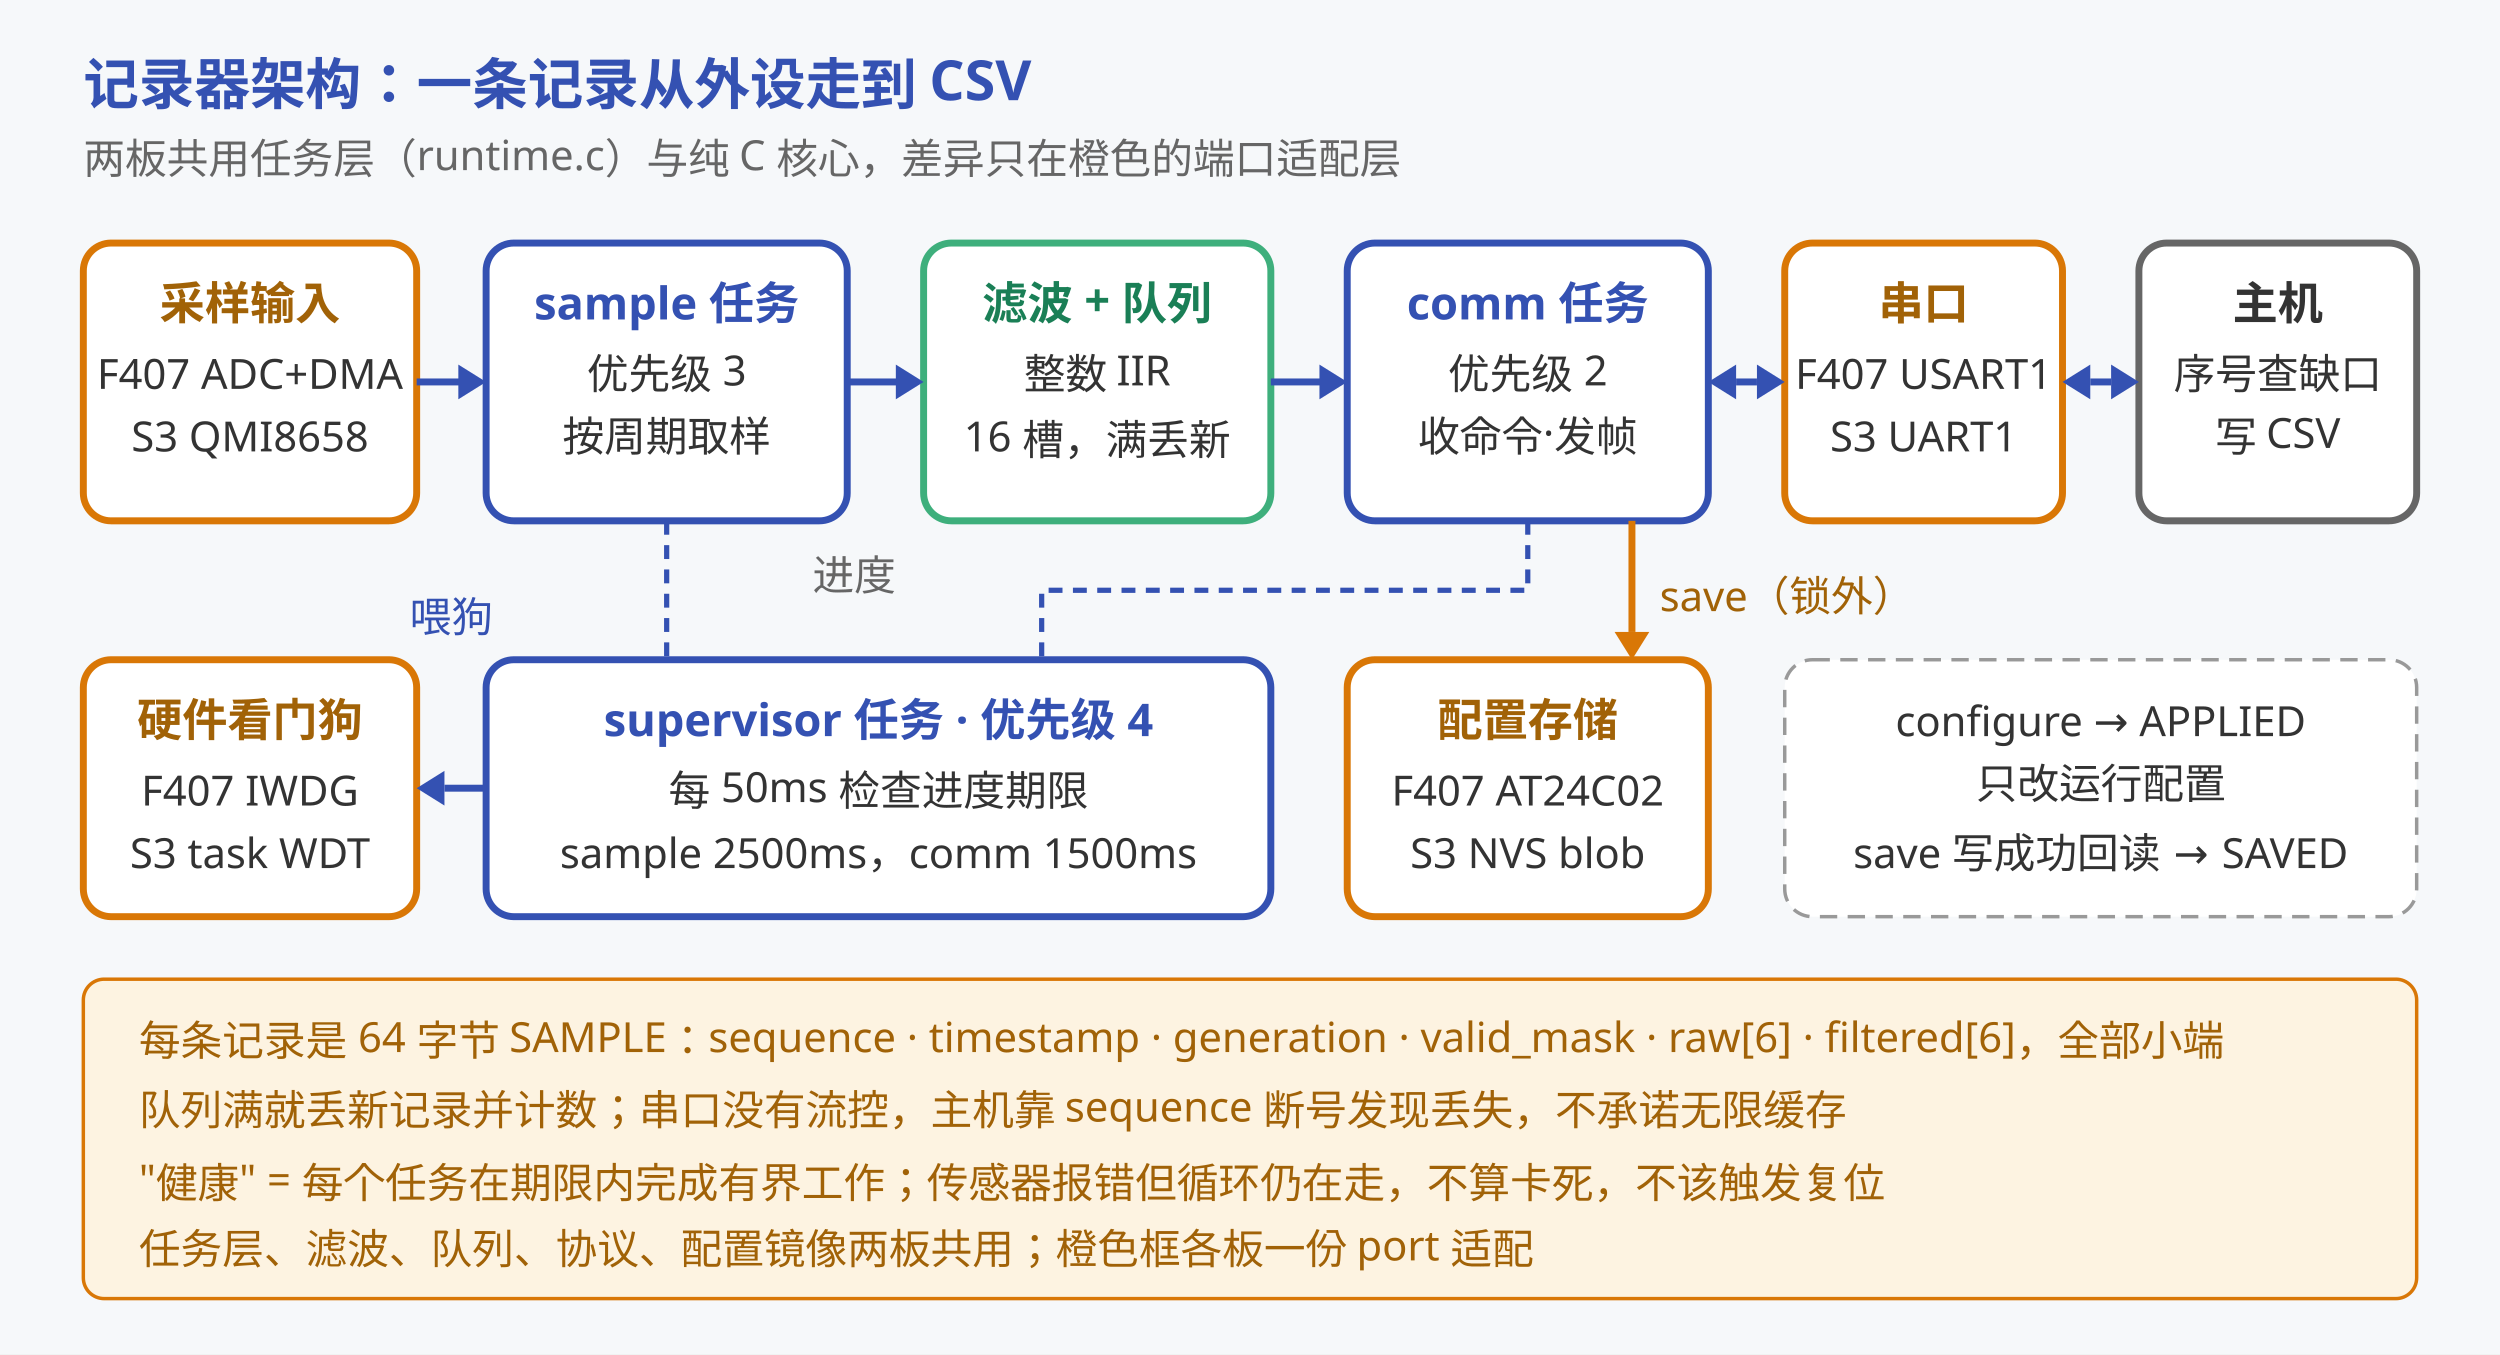
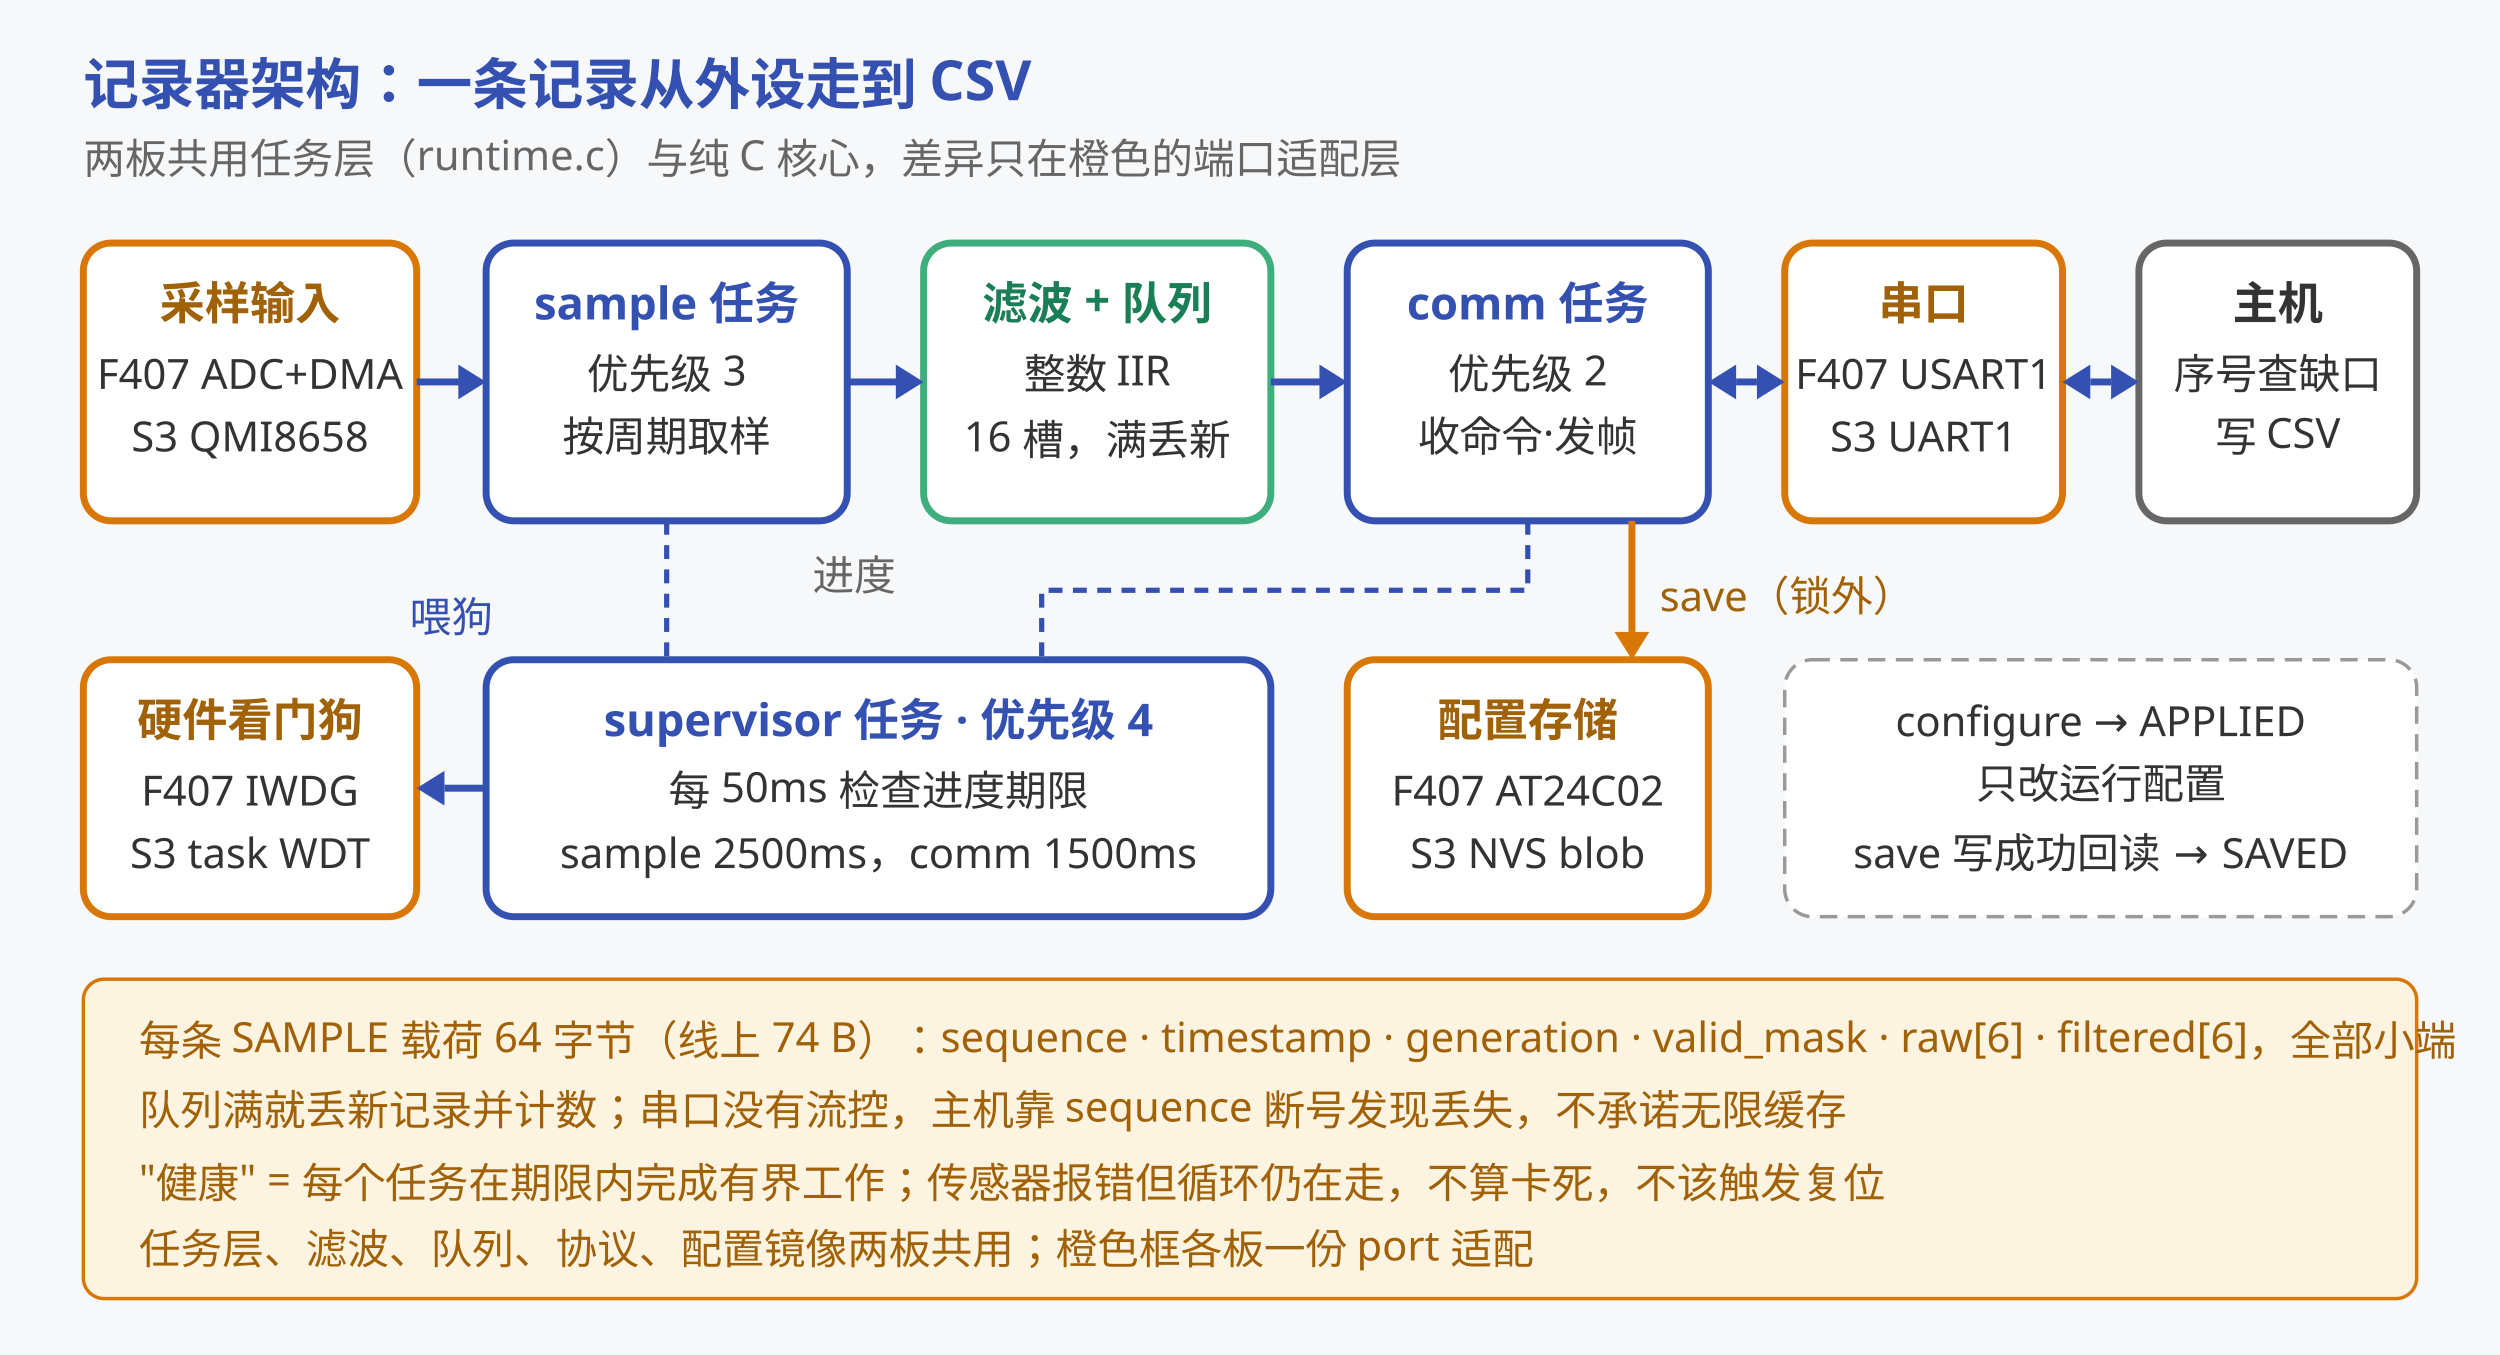
<svg xmlns="http://www.w3.org/2000/svg" viewBox="0 0 720 390" font-family="'Segoe UI','Microsoft YaHei',sans-serif" role="img" aria-label="J1/J2 记录器架构：采样输入经 sample 任务、滤波与 16 槽队列、comm 任务和串口到主机；supervisor 任务按期限检查 sample 与 comm 的进度并喂硬件看门狗；save 命令在锁外写配置存储；端口适配层两板各一份，任务层和核心共用">
  <rect width="720" height="390" fill="#f6f8fa" />
  <text x="24" y="30" font-size="16" font-weight="bold" fill="#3451b2">记录器架构：一条记录从外设走到 CSV</text>
  <text x="24" y="50" font-size="12" fill="#666">两板共用任务层（runtime.c）与纯 C 核心，差异只在橙色的端口适配层</text>
  <g font-size="12" text-anchor="middle">
    <rect x="24" y="70" width="96" height="80" fill="#fff" stroke="#d97706" stroke-width="2" rx="8" />
    <text x="72" y="92" font-size="13" font-weight="bold" fill="#a16207">采样输入</text>
    <text x="72" y="112" fill="#333">F407 ADC+DMA</text>
    <text x="72" y="130" fill="#333">S3 QMI8658</text>
    <rect x="140" y="70" width="104" height="80" fill="#fff" stroke="#3451b2" stroke-width="2" rx="8" />
    <text x="192" y="92" font-size="13" font-weight="bold" fill="#3451b2">sample 任务</text>
    <text x="192" y="112" fill="#333">优先级 3</text>
    <text x="192" y="130" fill="#333">按周期取样</text>
    <rect x="266" y="70" width="100" height="80" fill="#fff" stroke="#3eaf7c" stroke-width="2" rx="8" />
    <text x="316" y="92" font-size="13" font-weight="bold" fill="#1a7f56">滤波 + 队列</text>
    <text x="316" y="112" fill="#333">整数 IIR</text>
    <text x="316" y="130" fill="#333">16 槽，满丢新</text>
    <rect x="388" y="70" width="104" height="80" fill="#fff" stroke="#3451b2" stroke-width="2" rx="8" />
    <text x="440" y="92" font-size="13" font-weight="bold" fill="#3451b2">comm 任务</text>
    <text x="440" y="112" fill="#333">优先级 2</text>
    <text x="440" y="130" fill="#333">收命令·发帧</text>
    <rect x="514" y="70" width="80" height="80" fill="#fff" stroke="#d97706" stroke-width="2" rx="8" />
    <text x="554" y="92" font-size="13" font-weight="bold" fill="#a16207">串口</text>
    <text x="554" y="112" fill="#333">F407 USART1</text>
    <text x="554" y="130" fill="#333">S3 UART1</text>
    <rect x="616" y="70" width="80" height="80" fill="#fff" stroke="#666" stroke-width="2" rx="8" />
    <text x="656" y="92" font-size="13" font-weight="bold" fill="#333">主机</text>
    <text x="656" y="112" fill="#333">序号查缺口</text>
    <text x="656" y="130" fill="#333">写 CSV</text>
  </g>
  <g stroke="#3451b2" stroke-width="2" fill="#3451b2">
    <line x1="120" y1="110" x2="134" y2="110" />
    <path d="M132 105 L140 110 L132 115 Z" stroke="none" />
    <line x1="244" y1="110" x2="260" y2="110" />
    <path d="M258 105 L266 110 L258 115 Z" stroke="none" />
    <line x1="366" y1="110" x2="382" y2="110" />
    <path d="M380 105 L388 110 L380 115 Z" stroke="none" />
    <line x1="500" y1="110" x2="506" y2="110" />
    <path d="M500 105 L492 110 L500 115 Z" stroke="none" />
    <path d="M506 105 L514 110 L506 115 Z" stroke="none" />
    <line x1="602" y1="110" x2="608" y2="110" />
    <path d="M602 105 L594 110 L602 115 Z" stroke="none" />
    <path d="M608 105 L616 110 L608 115 Z" stroke="none" />
  </g>
  <g font-size="12" text-anchor="middle">
    <rect x="24" y="190" width="96" height="74" fill="#fff" stroke="#d97706" stroke-width="2" rx="8" />
    <text x="72" y="212" font-size="13" font-weight="bold" fill="#a16207">硬件看门狗</text>
    <text x="72" y="232" fill="#333">F407 IWDG</text>
    <text x="72" y="250" fill="#333">S3 task WDT</text>
    <rect x="140" y="190" width="226" height="74" fill="#fff" stroke="#3451b2" stroke-width="2" rx="8" />
    <text x="253" y="212" font-size="13" font-weight="bold" fill="#3451b2">supervisor 任务 · 优先级 4</text>
    <text x="253" y="232" fill="#333">每 50ms 检查进度期限</text>
    <text x="253" y="250" fill="#333">sample 2500ms，comm 1500ms</text>
    <rect x="388" y="190" width="104" height="74" fill="#fff" stroke="#d97706" stroke-width="2" rx="8" />
    <text x="440" y="212" font-size="13" font-weight="bold" fill="#a16207">配置存储</text>
    <text x="440" y="232" fill="#333">F407 AT24C02</text>
    <text x="440" y="250" fill="#333">S3 NVS blob</text>
    <rect x="514" y="190" width="182" height="74" fill="#fff" stroke="#999" stroke-dasharray="5 3" rx="8" />
    <text x="605" y="212" fill="#333">configure → APPLIED</text>
    <text x="605" y="230" fill="#333">只改运行配置</text>
    <text x="605" y="250" fill="#333">save 写成功回读 → SAVED</text>
  </g>
  <line x1="140" y1="227" x2="128" y2="227" stroke="#3451b2" stroke-width="2" />
  <path d="M128 222 L120 227 L128 232 Z" fill="#3451b2" />
  <text x="130" y="182" font-size="12" fill="#3451b2" text-anchor="middle">喂狗</text>
  <line x1="192" y1="150" x2="192" y2="190" stroke="#3451b2" stroke-width="1.5" stroke-dasharray="4 3" />
  <path d="M440 150 V170 H300 V190" fill="none" stroke="#3451b2" stroke-width="1.5" stroke-dasharray="4 3" />
  <text x="246" y="170" font-size="12" fill="#666" text-anchor="middle">进度</text>
  <line x1="470" y1="150" x2="470" y2="182" stroke="#d97706" stroke-width="2" />
  <path d="M465 182 L470 190 L475 182 Z" fill="#d97706" />
  <text x="478" y="176" font-size="12" fill="#a16207">save（锁外）</text>
  <rect x="24" y="282" width="672" height="92" fill="#fdf3e1" stroke="#d97706" rx="6" />
  <g font-size="12" fill="#a16207">
-     <text x="40" y="304">每条记录是 64 字节 SAMPLE：sequence · timestamp · generation · valid_mask · raw[6] · filtered[6]，全部小端</text>
+     <text x="40" y="304">每条 SAMPLE 载荷 64 字节（线上 74 B）：sequence · timestamp · generation · valid_mask · raw[6] · filtered[6]，全部小端</text>
    <text x="40" y="324">队列满就丢新记录并计数；串口没有流控，主机靠 sequence 断号发现丢失，不承诺无限缓存</text>
    <text x="40" y="344">"健康" = 每个任务在期限内完成有界工作；传感器报错但循环仍在走，不算卡死，不该触发复位</text>
    <text x="40" y="364">任务层、滤波、队列、协议、配置镜像两板共用；橙色框各板一份 port 适配</text>
  </g>
</svg>
